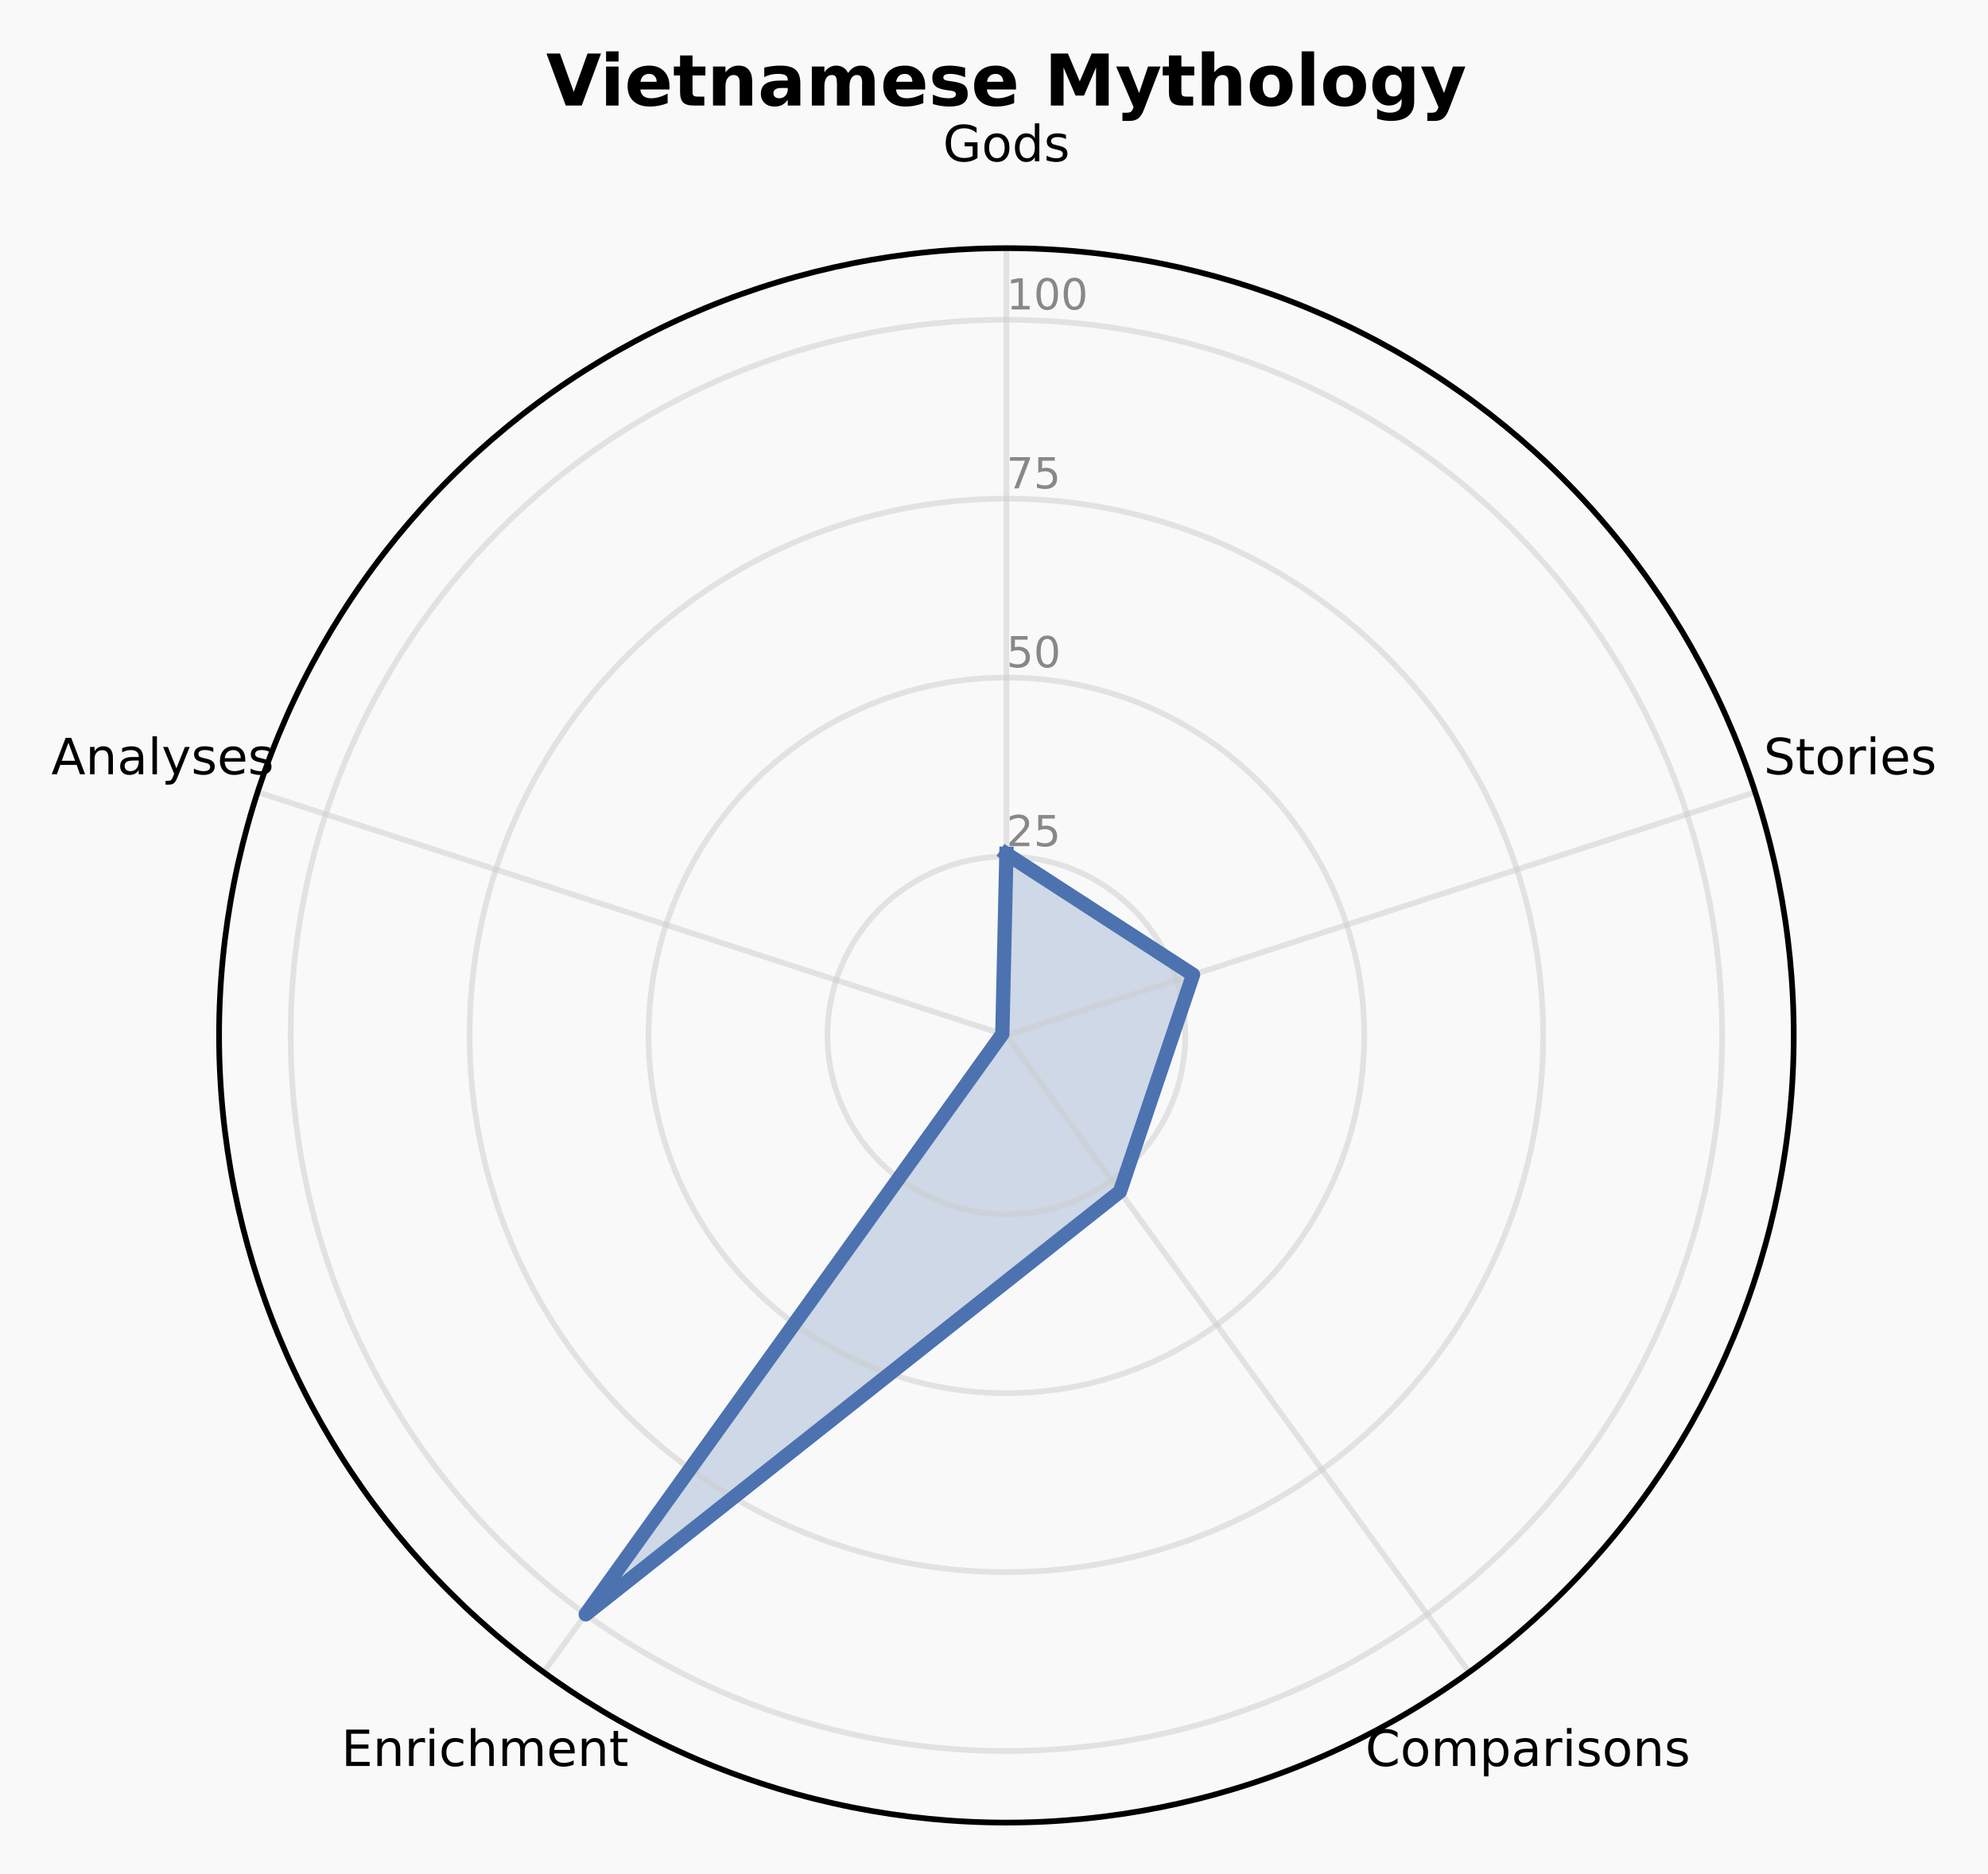
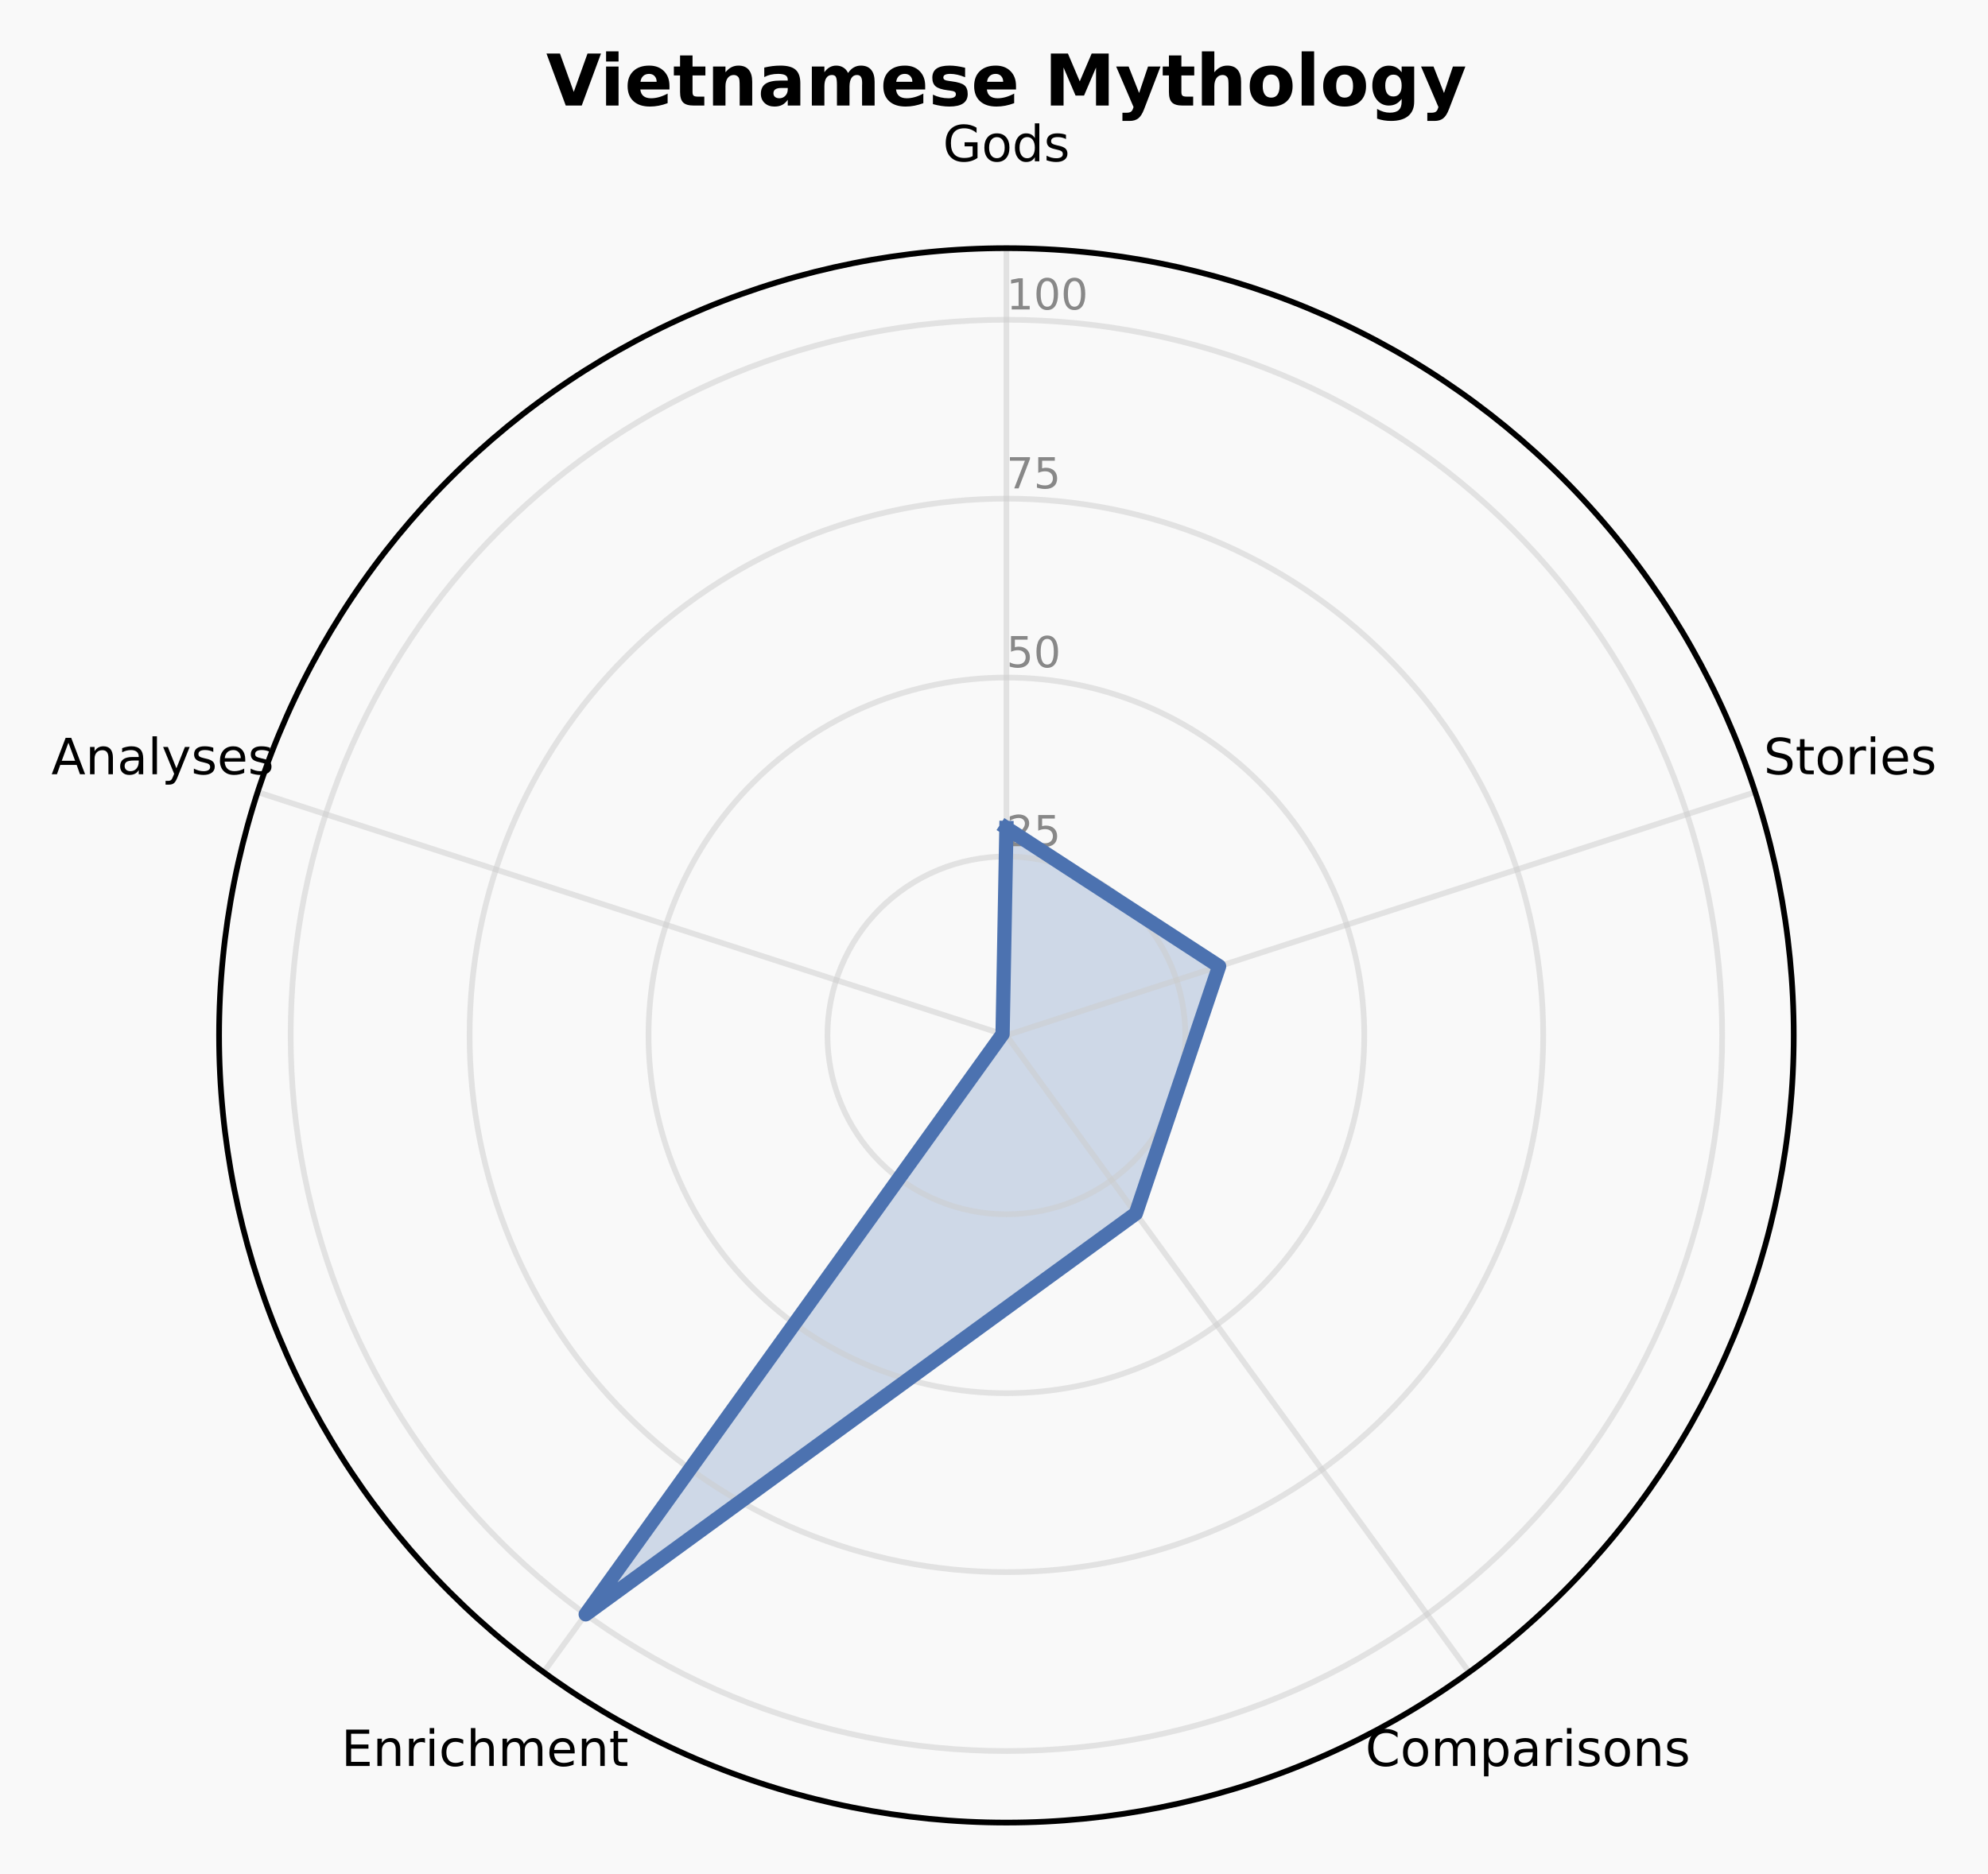
<svg xmlns="http://www.w3.org/2000/svg" xmlns:xlink="http://www.w3.org/1999/xlink" width="278.709pt" height="262.758pt" viewBox="0 0 278.709 262.758" version="1.1">
  <defs>
    <style type="text/css">*{stroke-linejoin: round; stroke-linecap: butt}</style>
  </defs>
  <g id="figure_1">
    <g id="patch_1">
      <path d="M 0 262.758  L 278.709 262.758  L 278.709 0  L 0 0  z " style="fill: #f9f9f9" />
    </g>
    <g id="axes_1">
      <g id="patch_2">
        <path d="M 251.473 145.178  C 251.473 130.683 248.618 116.329 243.071 102.938  C 237.524 89.546 229.393 77.377 219.143 67.128  C 208.894 56.878 196.725 48.748 183.334 43.201  C 169.942 37.654 155.588 34.798 141.093 34.798  C 126.598 34.798 112.244 37.654 98.853 43.201  C 85.461 48.748 73.293 56.878 63.043 67.128  C 52.794 77.377 44.663 89.546 39.116 102.938  C 33.569 116.329 30.714 130.683 30.714 145.178  C 30.714 159.673 33.569 174.027 39.116 187.418  C 44.663 200.81 52.794 212.979 63.043 223.228  C 73.293 233.478 85.461 241.609 98.853 247.155  C 112.244 252.702 126.598 255.558 141.093 255.558  C 155.588 255.558 169.942 252.702 183.334 247.155  C 196.725 241.609 208.894 233.478 219.143 223.228  C 229.393 212.979 237.524 200.81 243.071 187.418  C 248.618 174.027 251.473 159.673 251.473 145.178  M 141.093 145.178  C 141.093 145.178 141.093 145.178 141.093 145.178  C 141.093 145.178 141.093 145.178 141.093 145.178  C 141.093 145.178 141.093 145.178 141.093 145.178  C 141.093 145.178 141.093 145.178 141.093 145.178  C 141.093 145.178 141.093 145.178 141.093 145.178  C 141.093 145.178 141.093 145.178 141.093 145.178  C 141.093 145.178 141.093 145.178 141.093 145.178  C 141.093 145.178 141.093 145.178 141.093 145.178  C 141.093 145.178 141.093 145.178 141.093 145.178  C 141.093 145.178 141.093 145.178 141.093 145.178  C 141.093 145.178 141.093 145.178 141.093 145.178  C 141.093 145.178 141.093 145.178 141.093 145.178  C 141.093 145.178 141.093 145.178 141.093 145.178  C 141.093 145.178 141.093 145.178 141.093 145.178  C 141.093 145.178 141.093 145.178 141.093 145.178  C 141.093 145.178 141.093 145.178 141.093 145.178  z " style="fill: #f9f9f9" />
      </g>
      <g id="patch_3">
-         <path d="M 141.093 119.717  L 167.261 136.676  L 157.009 167.084  L 82.112 226.359  L 140.522 144.992  z " clip-path="url(#p19fdbd0e09)" style="fill: #4c72b0; opacity: 0.25; stroke: #4c72b0; stroke-linejoin: miter" />
+         <path d="M 141.093 116.092  L 170.916 135.488  L 159.241 170.157  L 82.112 226.359  L 140.557 145.004  z " clip-path="url(#p5f276c4626)" style="fill: #4c72b0; opacity: 0.25; stroke: #4c72b0; stroke-linejoin: miter" />
      </g>
      <g id="matplotlib.axis_1">
        <g id="xtick_1">
          <g id="line2d_1">
-             <path d="M 141.093 145.178  L 141.093 34.798  " clip-path="url(#p19fdbd0e09)" style="fill: none; stroke: #cccccc; stroke-opacity: 0.5; stroke-width: 0.8; stroke-linecap: square" />
+             <path d="M 141.093 145.178  L 141.093 34.798  " clip-path="url(#p5f276c4626)" style="fill: none; stroke: #cccccc; stroke-opacity: 0.5; stroke-width: 0.8; stroke-linecap: square" />
          </g>
          <g id="text_1">
            <g transform="translate(132.1945 22.61707) scale(0.07 -0.07)">
              <defs>
                <path id="DejaVuSans-2a" d="M 3809 666  L 3809 1919  L 2778 1919  L 2778 2438  L 4434 2438  L 4434 434  Q 4069 175 3628 42  Q 3188 -91 2688 -91  Q 1594 -91 976 548  Q 359 1188 359 2328  Q 359 3472 976 4111  Q 1594 4750 2688 4750  Q 3144 4750 3555 4637  Q 3966 4525 4313 4306  L 4313 3634  Q 3963 3931 3569 4081  Q 3175 4231 2741 4231  Q 1884 4231 1454 3753  Q 1025 3275 1025 2328  Q 1025 1384 1454 906  Q 1884 428 2741 428  Q 3075 428 3337 486  Q 3600 544 3809 666  z " transform="scale(0.015625)" />
                <path id="DejaVuSans-52" d="M 1959 3097  Q 1497 3097 1228 2736  Q 959 2375 959 1747  Q 959 1119 1226 758  Q 1494 397 1959 397  Q 2419 397 2687 759  Q 2956 1122 2956 1747  Q 2956 2369 2687 2733  Q 2419 3097 1959 3097  z M 1959 3584  Q 2709 3584 3137 3096  Q 3566 2609 3566 1747  Q 3566 888 3137 398  Q 2709 -91 1959 -91  Q 1206 -91 779 398  Q 353 888 353 1747  Q 353 2609 779 3096  Q 1206 3584 1959 3584  z " transform="scale(0.015625)" />
                <path id="DejaVuSans-47" d="M 2906 2969  L 2906 4863  L 3481 4863  L 3481 0  L 2906 0  L 2906 525  Q 2725 213 2448 61  Q 2172 -91 1784 -91  Q 1150 -91 751 415  Q 353 922 353 1747  Q 353 2572 751 3078  Q 1150 3584 1784 3584  Q 2172 3584 2448 3432  Q 2725 3281 2906 2969  z M 947 1747  Q 947 1113 1208 752  Q 1469 391 1925 391  Q 2381 391 2643 752  Q 2906 1113 2906 1747  Q 2906 2381 2643 2742  Q 2381 3103 1925 3103  Q 1469 3103 1208 2742  Q 947 2381 947 1747  z " transform="scale(0.015625)" />
                <path id="DejaVuSans-56" d="M 2834 3397  L 2834 2853  Q 2591 2978 2328 3040  Q 2066 3103 1784 3103  Q 1356 3103 1142 2972  Q 928 2841 928 2578  Q 928 2378 1081 2264  Q 1234 2150 1697 2047  L 1894 2003  Q 2506 1872 2764 1633  Q 3022 1394 3022 966  Q 3022 478 2636 193  Q 2250 -91 1575 -91  Q 1294 -91 989 -36  Q 684 19 347 128  L 347 722  Q 666 556 975 473  Q 1284 391 1588 391  Q 1994 391 2212 530  Q 2431 669 2431 922  Q 2431 1156 2273 1281  Q 2116 1406 1581 1522  L 1381 1569  Q 847 1681 609 1914  Q 372 2147 372 2553  Q 372 3047 722 3315  Q 1072 3584 1716 3584  Q 2034 3584 2315 3537  Q 2597 3491 2834 3397  z " transform="scale(0.015625)" />
              </defs>
              <use xlink:href="#DejaVuSans-2a" />
              <use xlink:href="#DejaVuSans-52" transform="translate(77.48438 0)" />
              <use xlink:href="#DejaVuSans-47" transform="translate(138.6719 0)" />
              <use xlink:href="#DejaVuSans-56" transform="translate(202.1562 0)" />
            </g>
          </g>
        </g>
        <g id="xtick_2">
          <g id="line2d_2">
-             <path d="M 141.093 145.178  L 246.07 111.069  " clip-path="url(#p19fdbd0e09)" style="fill: none; stroke: #cccccc; stroke-opacity: 0.5; stroke-width: 0.8; stroke-linecap: square" />
+             <path d="M 141.093 145.178  L 246.07 111.069  " clip-path="url(#p5f276c4626)" style="fill: none; stroke: #cccccc; stroke-opacity: 0.5; stroke-width: 0.8; stroke-linecap: square" />
          </g>
          <g id="text_2">
            <g transform="translate(247.2616 108.5613) scale(0.07 -0.07)">
              <defs>
                <path id="DejaVuSans-36" d="M 3425 4513  L 3425 3897  Q 3066 4069 2747 4153  Q 2428 4238 2131 4238  Q 1616 4238 1336 4038  Q 1056 3838 1056 3469  Q 1056 3159 1242 3001  Q 1428 2844 1947 2747  L 2328 2669  Q 3034 2534 3370 2195  Q 3706 1856 3706 1288  Q 3706 609 3251 259  Q 2797 -91 1919 -91  Q 1588 -91 1214 -16  Q 841 59 441 206  L 441 856  Q 825 641 1194 531  Q 1563 422 1919 422  Q 2459 422 2753 634  Q 3047 847 3047 1241  Q 3047 1584 2836 1778  Q 2625 1972 2144 2069  L 1759 2144  Q 1053 2284 737 2584  Q 422 2884 422 3419  Q 422 4038 858 4394  Q 1294 4750 2059 4750  Q 2388 4750 2728 4690  Q 3069 4631 3425 4513  z " transform="scale(0.015625)" />
                <path id="DejaVuSans-57" d="M 1172 4494  L 1172 3500  L 2356 3500  L 2356 3053  L 1172 3053  L 1172 1153  Q 1172 725 1289 603  Q 1406 481 1766 481  L 2356 481  L 2356 0  L 1766 0  Q 1100 0 847 248  Q 594 497 594 1153  L 594 3053  L 172 3053  L 172 3500  L 594 3500  L 594 4494  L 1172 4494  z " transform="scale(0.015625)" />
                <path id="DejaVuSans-55" d="M 2631 2963  Q 2534 3019 2420 3045  Q 2306 3072 2169 3072  Q 1681 3072 1420 2755  Q 1159 2438 1159 1844  L 1159 0  L 581 0  L 581 3500  L 1159 3500  L 1159 2956  Q 1341 3275 1631 3429  Q 1922 3584 2338 3584  Q 2397 3584 2469 3576  Q 2541 3569 2628 3553  L 2631 2963  z " transform="scale(0.015625)" />
                <path id="DejaVuSans-4c" d="M 603 3500  L 1178 3500  L 1178 0  L 603 0  L 603 3500  z M 603 4863  L 1178 4863  L 1178 4134  L 603 4134  L 603 4863  z " transform="scale(0.015625)" />
                <path id="DejaVuSans-48" d="M 3597 1894  L 3597 1613  L 953 1613  Q 991 1019 1311 708  Q 1631 397 2203 397  Q 2534 397 2845 478  Q 3156 559 3463 722  L 3463 178  Q 3153 47 2828 -22  Q 2503 -91 2169 -91  Q 1331 -91 842 396  Q 353 884 353 1716  Q 353 2575 817 3079  Q 1281 3584 2069 3584  Q 2775 3584 3186 3129  Q 3597 2675 3597 1894  z M 3022 2063  Q 3016 2534 2758 2815  Q 2500 3097 2075 3097  Q 1594 3097 1305 2825  Q 1016 2553 972 2059  L 3022 2063  z " transform="scale(0.015625)" />
              </defs>
              <use xlink:href="#DejaVuSans-36" />
              <use xlink:href="#DejaVuSans-57" transform="translate(63.48438 0)" />
              <use xlink:href="#DejaVuSans-52" transform="translate(102.6875 0)" />
              <use xlink:href="#DejaVuSans-55" transform="translate(163.875 0)" />
              <use xlink:href="#DejaVuSans-4c" transform="translate(204.9844 0)" />
              <use xlink:href="#DejaVuSans-48" transform="translate(232.7656 0)" />
              <use xlink:href="#DejaVuSans-56" transform="translate(294.2969 0)" />
            </g>
          </g>
        </g>
        <g id="xtick_3">
          <g id="line2d_3">
-             <path d="M 141.093 145.178  L 205.973 234.477  " clip-path="url(#p19fdbd0e09)" style="fill: none; stroke: #cccccc; stroke-opacity: 0.5; stroke-width: 0.8; stroke-linecap: square" />
+             <path d="M 141.093 145.178  L 205.973 234.477  " clip-path="url(#p5f276c4626)" style="fill: none; stroke: #cccccc; stroke-opacity: 0.5; stroke-width: 0.8; stroke-linecap: square" />
          </g>
          <g id="text_3">
            <g transform="translate(191.4228 247.6219) scale(0.07 -0.07)">
              <defs>
                <path id="DejaVuSans-26" d="M 4122 4306  L 4122 3641  Q 3803 3938 3442 4084  Q 3081 4231 2675 4231  Q 1875 4231 1450 3742  Q 1025 3253 1025 2328  Q 1025 1406 1450 917  Q 1875 428 2675 428  Q 3081 428 3442 575  Q 3803 722 4122 1019  L 4122 359  Q 3791 134 3420 21  Q 3050 -91 2638 -91  Q 1578 -91 968 557  Q 359 1206 359 2328  Q 359 3453 968 4101  Q 1578 4750 2638 4750  Q 3056 4750 3426 4639  Q 3797 4528 4122 4306  z " transform="scale(0.015625)" />
                <path id="DejaVuSans-50" d="M 3328 2828  Q 3544 3216 3844 3400  Q 4144 3584 4550 3584  Q 5097 3584 5394 3201  Q 5691 2819 5691 2113  L 5691 0  L 5113 0  L 5113 2094  Q 5113 2597 4934 2840  Q 4756 3084 4391 3084  Q 3944 3084 3684 2787  Q 3425 2491 3425 1978  L 3425 0  L 2847 0  L 2847 2094  Q 2847 2600 2669 2842  Q 2491 3084 2119 3084  Q 1678 3084 1418 2786  Q 1159 2488 1159 1978  L 1159 0  L 581 0  L 581 3500  L 1159 3500  L 1159 2956  Q 1356 3278 1631 3431  Q 1906 3584 2284 3584  Q 2666 3584 2933 3390  Q 3200 3197 3328 2828  z " transform="scale(0.015625)" />
                <path id="DejaVuSans-53" d="M 1159 525  L 1159 -1331  L 581 -1331  L 581 3500  L 1159 3500  L 1159 2969  Q 1341 3281 1617 3432  Q 1894 3584 2278 3584  Q 2916 3584 3314 3078  Q 3713 2572 3713 1747  Q 3713 922 3314 415  Q 2916 -91 2278 -91  Q 1894 -91 1617 61  Q 1341 213 1159 525  z M 3116 1747  Q 3116 2381 2855 2742  Q 2594 3103 2138 3103  Q 1681 3103 1420 2742  Q 1159 2381 1159 1747  Q 1159 1113 1420 752  Q 1681 391 2138 391  Q 2594 391 2855 752  Q 3116 1113 3116 1747  z " transform="scale(0.015625)" />
                <path id="DejaVuSans-44" d="M 2194 1759  Q 1497 1759 1228 1600  Q 959 1441 959 1056  Q 959 750 1161 570  Q 1363 391 1709 391  Q 2188 391 2477 730  Q 2766 1069 2766 1631  L 2766 1759  L 2194 1759  z M 3341 1997  L 3341 0  L 2766 0  L 2766 531  Q 2569 213 2275 61  Q 1981 -91 1556 -91  Q 1019 -91 701 211  Q 384 513 384 1019  Q 384 1609 779 1909  Q 1175 2209 1959 2209  L 2766 2209  L 2766 2266  Q 2766 2663 2505 2880  Q 2244 3097 1772 3097  Q 1472 3097 1187 3025  Q 903 2953 641 2809  L 641 3341  Q 956 3463 1253 3523  Q 1550 3584 1831 3584  Q 2591 3584 2966 3190  Q 3341 2797 3341 1997  z " transform="scale(0.015625)" />
                <path id="DejaVuSans-51" d="M 3513 2113  L 3513 0  L 2938 0  L 2938 2094  Q 2938 2591 2744 2837  Q 2550 3084 2163 3084  Q 1697 3084 1428 2787  Q 1159 2491 1159 1978  L 1159 0  L 581 0  L 581 3500  L 1159 3500  L 1159 2956  Q 1366 3272 1645 3428  Q 1925 3584 2291 3584  Q 2894 3584 3203 3211  Q 3513 2838 3513 2113  z " transform="scale(0.015625)" />
              </defs>
              <use xlink:href="#DejaVuSans-26" />
              <use xlink:href="#DejaVuSans-52" transform="translate(69.82812 0)" />
              <use xlink:href="#DejaVuSans-50" transform="translate(131.0156 0)" />
              <use xlink:href="#DejaVuSans-53" transform="translate(228.4219 0)" />
              <use xlink:href="#DejaVuSans-44" transform="translate(291.9062 0)" />
              <use xlink:href="#DejaVuSans-55" transform="translate(353.1875 0)" />
              <use xlink:href="#DejaVuSans-4c" transform="translate(394.2969 0)" />
              <use xlink:href="#DejaVuSans-56" transform="translate(422.0781 0)" />
              <use xlink:href="#DejaVuSans-52" transform="translate(474.1719 0)" />
              <use xlink:href="#DejaVuSans-51" transform="translate(535.3594 0)" />
              <use xlink:href="#DejaVuSans-56" transform="translate(598.7344 0)" />
            </g>
          </g>
        </g>
        <g id="xtick_4">
          <g id="line2d_4">
-             <path d="M 141.093 145.178  L 76.214 234.477  " clip-path="url(#p19fdbd0e09)" style="fill: none; stroke: #cccccc; stroke-opacity: 0.5; stroke-width: 0.8; stroke-linecap: square" />
+             <path d="M 141.093 145.178  L 76.214 234.477  " clip-path="url(#p5f276c4626)" style="fill: none; stroke: #cccccc; stroke-opacity: 0.5; stroke-width: 0.8; stroke-linecap: square" />
          </g>
          <g id="text_4">
            <g transform="translate(47.8483 247.6219) scale(0.07 -0.07)">
              <defs>
                <path id="DejaVuSans-28" d="M 628 4666  L 3578 4666  L 3578 4134  L 1259 4134  L 1259 2753  L 3481 2753  L 3481 2222  L 1259 2222  L 1259 531  L 3634 531  L 3634 0  L 628 0  L 628 4666  z " transform="scale(0.015625)" />
                <path id="DejaVuSans-46" d="M 3122 3366  L 3122 2828  Q 2878 2963 2633 3030  Q 2388 3097 2138 3097  Q 1578 3097 1268 2742  Q 959 2388 959 1747  Q 959 1106 1268 751  Q 1578 397 2138 397  Q 2388 397 2633 464  Q 2878 531 3122 666  L 3122 134  Q 2881 22 2623 -34  Q 2366 -91 2075 -91  Q 1284 -91 818 406  Q 353 903 353 1747  Q 353 2603 823 3093  Q 1294 3584 2113 3584  Q 2378 3584 2631 3529  Q 2884 3475 3122 3366  z " transform="scale(0.015625)" />
                <path id="DejaVuSans-4b" d="M 3513 2113  L 3513 0  L 2938 0  L 2938 2094  Q 2938 2591 2744 2837  Q 2550 3084 2163 3084  Q 1697 3084 1428 2787  Q 1159 2491 1159 1978  L 1159 0  L 581 0  L 581 4863  L 1159 4863  L 1159 2956  Q 1366 3272 1645 3428  Q 1925 3584 2291 3584  Q 2894 3584 3203 3211  Q 3513 2838 3513 2113  z " transform="scale(0.015625)" />
              </defs>
              <use xlink:href="#DejaVuSans-28" />
              <use xlink:href="#DejaVuSans-51" transform="translate(63.1875 0)" />
              <use xlink:href="#DejaVuSans-55" transform="translate(126.5625 0)" />
              <use xlink:href="#DejaVuSans-4c" transform="translate(167.6719 0)" />
              <use xlink:href="#DejaVuSans-46" transform="translate(195.4531 0)" />
              <use xlink:href="#DejaVuSans-4b" transform="translate(250.4375 0)" />
              <use xlink:href="#DejaVuSans-50" transform="translate(313.8125 0)" />
              <use xlink:href="#DejaVuSans-48" transform="translate(411.2188 0)" />
              <use xlink:href="#DejaVuSans-51" transform="translate(472.75 0)" />
              <use xlink:href="#DejaVuSans-57" transform="translate(536.125 0)" />
            </g>
          </g>
        </g>
        <g id="xtick_5">
          <g id="line2d_5">
-             <path d="M 141.093 145.178  L 36.116 111.069  " clip-path="url(#p19fdbd0e09)" style="fill: none; stroke: #cccccc; stroke-opacity: 0.5; stroke-width: 0.8; stroke-linecap: square" />
+             <path d="M 141.093 145.178  L 36.116 111.069  " clip-path="url(#p5f276c4626)" style="fill: none; stroke: #cccccc; stroke-opacity: 0.5; stroke-width: 0.8; stroke-linecap: square" />
          </g>
          <g id="text_5">
            <g transform="translate(7.2 108.5613) scale(0.07 -0.07)">
              <defs>
                <path id="DejaVuSans-24" d="M 2188 4044  L 1331 1722  L 3047 1722  L 2188 4044  z M 1831 4666  L 2547 4666  L 4325 0  L 3669 0  L 3244 1197  L 1141 1197  L 716 0  L 50 0  L 1831 4666  z " transform="scale(0.015625)" />
                <path id="DejaVuSans-4f" d="M 603 4863  L 1178 4863  L 1178 0  L 603 0  L 603 4863  z " transform="scale(0.015625)" />
                <path id="DejaVuSans-5c" d="M 2059 -325  Q 1816 -950 1584 -1140  Q 1353 -1331 966 -1331  L 506 -1331  L 506 -850  L 844 -850  Q 1081 -850 1212 -737  Q 1344 -625 1503 -206  L 1606 56  L 191 3500  L 800 3500  L 1894 763  L 2988 3500  L 3597 3500  L 2059 -325  z " transform="scale(0.015625)" />
              </defs>
              <use xlink:href="#DejaVuSans-24" />
              <use xlink:href="#DejaVuSans-51" transform="translate(68.40625 0)" />
              <use xlink:href="#DejaVuSans-44" transform="translate(131.7812 0)" />
              <use xlink:href="#DejaVuSans-4f" transform="translate(193.0625 0)" />
              <use xlink:href="#DejaVuSans-5c" transform="translate(220.8438 0)" />
              <use xlink:href="#DejaVuSans-56" transform="translate(280.0312 0)" />
              <use xlink:href="#DejaVuSans-48" transform="translate(332.125 0)" />
              <use xlink:href="#DejaVuSans-56" transform="translate(393.6562 0)" />
            </g>
          </g>
        </g>
      </g>
      <g id="matplotlib.axis_2">
        <g id="ytick_1">
          <g id="line2d_6">
-             <path d="M 141.093 120.092  C 144.388 120.092 147.65 120.741 150.693 122.001  C 153.737 123.262 156.503 125.11 158.832 127.439  C 161.161 129.769 163.009 132.534 164.27 135.578  C 165.531 138.621 166.18 141.884 166.18 145.178  C 166.18 148.472 165.531 151.735 164.27 154.778  C 163.009 157.822 161.161 160.587 158.832 162.917  C 156.503 165.246 153.737 167.094 150.693 168.355  C 147.65 169.615 144.388 170.264 141.093 170.264  C 137.799 170.264 134.537 169.615 131.493 168.355  C 128.45 167.094 125.684 165.246 123.355 162.917  C 121.025 160.587 119.177 157.822 117.917 154.778  C 116.656 151.735 116.007 148.472 116.007 145.178  C 116.007 141.884 116.656 138.621 117.917 135.578  C 119.177 132.534 121.025 129.769 123.355 127.439  C 125.684 125.11 128.45 123.262 131.493 122.001  C 134.537 120.741 137.799 120.092 141.093 120.092  " clip-path="url(#p19fdbd0e09)" style="fill: none; stroke: #cccccc; stroke-opacity: 0.5; stroke-width: 0.8; stroke-linecap: square" />
+             <path d="M 141.093 120.092  C 144.388 120.092 147.65 120.741 150.693 122.001  C 153.737 123.262 156.503 125.11 158.832 127.439  C 161.161 129.769 163.009 132.534 164.27 135.578  C 165.531 138.621 166.18 141.884 166.18 145.178  C 166.18 148.472 165.531 151.735 164.27 154.778  C 163.009 157.822 161.161 160.587 158.832 162.917  C 156.503 165.246 153.737 167.094 150.693 168.355  C 147.65 169.615 144.388 170.264 141.093 170.264  C 137.799 170.264 134.537 169.615 131.493 168.355  C 128.45 167.094 125.684 165.246 123.355 162.917  C 121.025 160.587 119.177 157.822 117.917 154.778  C 116.656 151.735 116.007 148.472 116.007 145.178  C 116.007 141.884 116.656 138.621 117.917 135.578  C 119.177 132.534 121.025 129.769 123.355 127.439  C 125.684 125.11 128.45 123.262 131.493 122.001  C 134.537 120.741 137.799 120.092 141.093 120.092  " clip-path="url(#p5f276c4626)" style="fill: none; stroke: #cccccc; stroke-opacity: 0.5; stroke-width: 0.8; stroke-linecap: square" />
          </g>
          <g id="text_6">
            <g style="fill: #888888" transform="translate(141.0933 118.6504) scale(0.06 -0.06)">
              <defs>
                <path id="DejaVuSans-15" d="M 1228 531  L 3431 531  L 3431 0  L 469 0  L 469 531  Q 828 903 1448 1529  Q 2069 2156 2228 2338  Q 2531 2678 2651 2914  Q 2772 3150 2772 3378  Q 2772 3750 2511 3984  Q 2250 4219 1831 4219  Q 1534 4219 1204 4116  Q 875 4013 500 3803  L 500 4441  Q 881 4594 1212 4672  Q 1544 4750 1819 4750  Q 2544 4750 2975 4387  Q 3406 4025 3406 3419  Q 3406 3131 3298 2873  Q 3191 2616 2906 2266  Q 2828 2175 2409 1742  Q 1991 1309 1228 531  z " transform="scale(0.015625)" />
                <path id="DejaVuSans-18" d="M 691 4666  L 3169 4666  L 3169 4134  L 1269 4134  L 1269 2991  Q 1406 3038 1543 3061  Q 1681 3084 1819 3084  Q 2600 3084 3056 2656  Q 3513 2228 3513 1497  Q 3513 744 3044 326  Q 2575 -91 1722 -91  Q 1428 -91 1123 -41  Q 819 9 494 109  L 494 744  Q 775 591 1075 516  Q 1375 441 1709 441  Q 2250 441 2565 725  Q 2881 1009 2881 1497  Q 2881 1984 2565 2268  Q 2250 2553 1709 2553  Q 1456 2553 1204 2497  Q 953 2441 691 2322  L 691 4666  z " transform="scale(0.015625)" />
              </defs>
              <use xlink:href="#DejaVuSans-15" />
              <use xlink:href="#DejaVuSans-18" transform="translate(63.625 0)" />
            </g>
          </g>
        </g>
        <g id="ytick_2">
          <g id="line2d_7">
-             <path d="M 141.093 95.005  C 147.682 95.005 154.206 96.303 160.293 98.825  C 166.381 101.346 171.912 105.042 176.571 109.701  C 181.229 114.36 184.925 119.891 187.447 125.978  C 189.968 132.065 191.266 138.589 191.266 145.178  C 191.266 151.767 189.968 158.291 187.447 164.378  C 184.925 170.465 181.229 175.997 176.571 180.655  C 171.912 185.314 166.381 189.01 160.293 191.531  C 154.206 194.053 147.682 195.351 141.093 195.351  C 134.505 195.351 127.98 194.053 121.893 191.531  C 115.806 189.01 110.275 185.314 105.616 180.655  C 100.957 175.997 97.261 170.465 94.74 164.378  C 92.219 158.291 90.921 151.767 90.921 145.178  C 90.921 138.589 92.219 132.065 94.74 125.978  C 97.261 119.891 100.957 114.36 105.616 109.701  C 110.275 105.042 115.806 101.346 121.893 98.825  C 127.98 96.303 134.505 95.005 141.093 95.005  " clip-path="url(#p19fdbd0e09)" style="fill: none; stroke: #cccccc; stroke-opacity: 0.5; stroke-width: 0.8; stroke-linecap: square" />
+             <path d="M 141.093 95.005  C 147.682 95.005 154.206 96.303 160.293 98.825  C 166.381 101.346 171.912 105.042 176.571 109.701  C 181.229 114.36 184.925 119.891 187.447 125.978  C 189.968 132.065 191.266 138.589 191.266 145.178  C 191.266 151.767 189.968 158.291 187.447 164.378  C 184.925 170.465 181.229 175.997 176.571 180.655  C 171.912 185.314 166.381 189.01 160.293 191.531  C 154.206 194.053 147.682 195.351 141.093 195.351  C 134.505 195.351 127.98 194.053 121.893 191.531  C 115.806 189.01 110.275 185.314 105.616 180.655  C 100.957 175.997 97.261 170.465 94.74 164.378  C 92.219 158.291 90.921 151.767 90.921 145.178  C 90.921 138.589 92.219 132.065 94.74 125.978  C 97.261 119.891 100.957 114.36 105.616 109.701  C 110.275 105.042 115.806 101.346 121.893 98.825  C 127.98 96.303 134.505 95.005 141.093 95.005  " clip-path="url(#p5f276c4626)" style="fill: none; stroke: #cccccc; stroke-opacity: 0.5; stroke-width: 0.8; stroke-linecap: square" />
          </g>
          <g id="text_7">
            <g style="fill: #888888" transform="translate(141.0933 93.56408) scale(0.06 -0.06)">
              <defs>
                <path id="DejaVuSans-13" d="M 2034 4250  Q 1547 4250 1301 3770  Q 1056 3291 1056 2328  Q 1056 1369 1301 889  Q 1547 409 2034 409  Q 2525 409 2770 889  Q 3016 1369 3016 2328  Q 3016 3291 2770 3770  Q 2525 4250 2034 4250  z M 2034 4750  Q 2819 4750 3233 4129  Q 3647 3509 3647 2328  Q 3647 1150 3233 529  Q 2819 -91 2034 -91  Q 1250 -91 836 529  Q 422 1150 422 2328  Q 422 3509 836 4129  Q 1250 4750 2034 4750  z " transform="scale(0.015625)" />
              </defs>
              <use xlink:href="#DejaVuSans-18" />
              <use xlink:href="#DejaVuSans-13" transform="translate(63.625 0)" />
            </g>
          </g>
        </g>
        <g id="ytick_3">
          <g id="line2d_8">
-             <path d="M 141.093 69.919  C 150.976 69.919 160.763 71.866 169.894 75.648  C 179.024 79.43 187.321 84.974 194.309 91.962  C 201.298 98.95 206.841 107.247 210.623 116.378  C 214.405 125.508 216.352 135.295 216.352 145.178  C 216.352 155.061 214.405 164.848 210.623 173.978  C 206.841 183.109 201.298 191.406 194.309 198.394  C 187.321 205.382 179.024 210.926 169.894 214.708  C 160.763 218.49 150.976 220.437 141.093 220.437  C 131.21 220.437 121.424 218.49 112.293 214.708  C 103.162 210.926 94.866 205.382 87.877 198.394  C 80.889 191.406 75.345 183.109 71.563 173.978  C 67.781 164.848 65.834 155.061 65.834 145.178  C 65.834 135.295 67.781 125.508 71.563 116.378  C 75.345 107.247 80.889 98.95 87.877 91.962  C 94.866 84.974 103.162 79.43 112.293 75.648  C 121.424 71.866 131.21 69.919 141.093 69.919  " clip-path="url(#p19fdbd0e09)" style="fill: none; stroke: #cccccc; stroke-opacity: 0.5; stroke-width: 0.8; stroke-linecap: square" />
+             <path d="M 141.093 69.919  C 150.976 69.919 160.763 71.866 169.894 75.648  C 179.024 79.43 187.321 84.974 194.309 91.962  C 201.298 98.95 206.841 107.247 210.623 116.378  C 214.405 125.508 216.352 135.295 216.352 145.178  C 216.352 155.061 214.405 164.848 210.623 173.978  C 206.841 183.109 201.298 191.406 194.309 198.394  C 187.321 205.382 179.024 210.926 169.894 214.708  C 160.763 218.49 150.976 220.437 141.093 220.437  C 131.21 220.437 121.424 218.49 112.293 214.708  C 103.162 210.926 94.866 205.382 87.877 198.394  C 80.889 191.406 75.345 183.109 71.563 173.978  C 67.781 164.848 65.834 155.061 65.834 145.178  C 65.834 135.295 67.781 125.508 71.563 116.378  C 75.345 107.247 80.889 98.95 87.877 91.962  C 94.866 84.974 103.162 79.43 112.293 75.648  C 121.424 71.866 131.21 69.919 141.093 69.919  " clip-path="url(#p5f276c4626)" style="fill: none; stroke: #cccccc; stroke-opacity: 0.5; stroke-width: 0.8; stroke-linecap: square" />
          </g>
          <g id="text_8">
            <g style="fill: #888888" transform="translate(141.0933 68.47781) scale(0.06 -0.06)">
              <defs>
                <path id="DejaVuSans-1a" d="M 525 4666  L 3525 4666  L 3525 4397  L 1831 0  L 1172 0  L 2766 4134  L 525 4134  L 525 4666  z " transform="scale(0.015625)" />
              </defs>
              <use xlink:href="#DejaVuSans-1a" />
              <use xlink:href="#DejaVuSans-18" transform="translate(63.625 0)" />
            </g>
          </g>
        </g>
        <g id="ytick_4">
          <g id="line2d_9">
-             <path d="M 141.093 44.833  C 154.27 44.833 167.32 47.429 179.494 52.471  C 191.668 57.514 202.73 64.906 212.048 74.223  C 221.366 83.541 228.757 94.603 233.8 106.778  C 238.843 118.952 241.438 132.001 241.438 145.178  C 241.438 158.355 238.843 171.404 233.8 183.578  C 228.757 195.753 221.366 206.815 212.048 216.133  C 202.73 225.45 191.668 232.842 179.494 237.885  C 167.32 242.927 154.27 245.523 141.093 245.523  C 127.916 245.523 114.867 242.927 102.693 237.885  C 90.519 232.842 79.456 225.45 70.139 216.133  C 60.821 206.815 53.429 195.753 48.387 183.578  C 43.344 171.404 40.748 158.355 40.748 145.178  C 40.748 132.001 43.344 118.952 48.387 106.778  C 53.429 94.603 60.821 83.541 70.139 74.223  C 79.456 64.906 90.519 57.514 102.693 52.471  C 114.867 47.429 127.916 44.833 141.093 44.833  " clip-path="url(#p19fdbd0e09)" style="fill: none; stroke: #cccccc; stroke-opacity: 0.5; stroke-width: 0.8; stroke-linecap: square" />
+             <path d="M 141.093 44.833  C 154.27 44.833 167.32 47.429 179.494 52.471  C 191.668 57.514 202.73 64.906 212.048 74.223  C 221.366 83.541 228.757 94.603 233.8 106.778  C 238.843 118.952 241.438 132.001 241.438 145.178  C 241.438 158.355 238.843 171.404 233.8 183.578  C 228.757 195.753 221.366 206.815 212.048 216.133  C 202.73 225.45 191.668 232.842 179.494 237.885  C 167.32 242.927 154.27 245.523 141.093 245.523  C 127.916 245.523 114.867 242.927 102.693 237.885  C 90.519 232.842 79.456 225.45 70.139 216.133  C 60.821 206.815 53.429 195.753 48.387 183.578  C 43.344 171.404 40.748 158.355 40.748 145.178  C 40.748 132.001 43.344 118.952 48.387 106.778  C 53.429 94.603 60.821 83.541 70.139 74.223  C 79.456 64.906 90.519 57.514 102.693 52.471  C 114.867 47.429 127.916 44.833 141.093 44.833  " clip-path="url(#p5f276c4626)" style="fill: none; stroke: #cccccc; stroke-opacity: 0.5; stroke-width: 0.8; stroke-linecap: square" />
          </g>
          <g id="text_9">
            <g style="fill: #888888" transform="translate(141.0933 43.39154) scale(0.06 -0.06)">
              <defs>
                <path id="DejaVuSans-14" d="M 794 531  L 1825 531  L 1825 4091  L 703 3866  L 703 4441  L 1819 4666  L 2450 4666  L 2450 531  L 3481 531  L 3481 0  L 794 0  L 794 531  z " transform="scale(0.015625)" />
              </defs>
              <use xlink:href="#DejaVuSans-14" />
              <use xlink:href="#DejaVuSans-13" transform="translate(63.625 0)" />
              <use xlink:href="#DejaVuSans-13" transform="translate(127.25 0)" />
            </g>
          </g>
        </g>
      </g>
      <g id="line2d_10">
-         <path d="M 141.093 119.717  L 167.261 136.676  L 157.009 167.084  L 82.112 226.359  L 140.522 144.992  L 141.093 119.717  " clip-path="url(#p19fdbd0e09)" style="fill: none; stroke: #4c72b0; stroke-width: 2; stroke-linecap: square" />
+         <path d="M 141.093 116.092  L 170.916 135.488  L 159.241 170.157  L 82.112 226.359  L 140.557 145.004  L 141.093 116.092  " clip-path="url(#p5f276c4626)" style="fill: none; stroke: #4c72b0; stroke-width: 2; stroke-linecap: square" />
      </g>
      <g id="patch_4">
        <path d="M 141.093 34.798  C 126.598 34.798 112.244 37.654 98.853 43.201  C 85.461 48.748 73.293 56.878 63.043 67.128  C 52.794 77.377 44.663 89.546 39.116 102.938  C 33.569 116.329 30.714 130.683 30.714 145.178  C 30.714 159.673 33.569 174.027 39.116 187.418  C 44.663 200.81 52.794 212.979 63.043 223.228  C 73.293 233.478 85.461 241.609 98.853 247.155  C 112.244 252.702 126.598 255.558 141.093 255.558  C 155.588 255.558 169.942 252.702 183.334 247.155  C 196.725 241.609 208.894 233.478 219.143 223.228  C 229.393 212.979 237.524 200.81 243.071 187.418  C 248.618 174.027 251.473 159.673 251.473 145.178  C 251.473 130.683 248.618 116.329 243.071 102.938  C 237.524 89.546 229.393 77.377 219.143 67.128  C 208.894 56.878 196.725 48.748 183.334 43.201  C 169.942 37.654 155.588 34.798 141.093 34.798  " style="fill: none; stroke: #000000; stroke-width: 0.8; stroke-linejoin: miter; stroke-linecap: square" />
      </g>
      <g id="text_10">
        <g transform="translate(76.56593 14.79844) scale(0.1 -0.1)">
          <defs>
            <path id="DejaVuSans-Bold-39" d="M 31 4666  L 1241 4666  L 2478 1222  L 3713 4666  L 4922 4666  L 3194 0  L 1759 0  L 31 4666  z " transform="scale(0.015625)" />
            <path id="DejaVuSans-Bold-4c" d="M 538 3500  L 1656 3500  L 1656 0  L 538 0  L 538 3500  z M 538 4863  L 1656 4863  L 1656 3950  L 538 3950  L 538 4863  z " transform="scale(0.015625)" />
            <path id="DejaVuSans-Bold-48" d="M 4031 1759  L 4031 1441  L 1416 1441  Q 1456 1047 1700 850  Q 1944 653 2381 653  Q 2734 653 3104 758  Q 3475 863 3866 1075  L 3866 213  Q 3469 63 3072 -14  Q 2675 -91 2278 -91  Q 1328 -91 801 392  Q 275 875 275 1747  Q 275 2603 792 3093  Q 1309 3584 2216 3584  Q 3041 3584 3536 3087  Q 4031 2591 4031 1759  z M 2881 2131  Q 2881 2450 2695 2645  Q 2509 2841 2209 2841  Q 1884 2841 1681 2658  Q 1478 2475 1428 2131  L 2881 2131  z " transform="scale(0.015625)" />
            <path id="DejaVuSans-Bold-57" d="M 1759 4494  L 1759 3500  L 2913 3500  L 2913 2700  L 1759 2700  L 1759 1216  Q 1759 972 1856 886  Q 1953 800 2241 800  L 2816 800  L 2816 0  L 1856 0  Q 1194 0 917 276  Q 641 553 641 1216  L 641 2700  L 84 2700  L 84 3500  L 641 3500  L 641 4494  L 1759 4494  z " transform="scale(0.015625)" />
            <path id="DejaVuSans-Bold-51" d="M 4056 2131  L 4056 0  L 2931 0  L 2931 347  L 2931 1631  Q 2931 2084 2911 2256  Q 2891 2428 2841 2509  Q 2775 2619 2662 2680  Q 2550 2741 2406 2741  Q 2056 2741 1856 2470  Q 1656 2200 1656 1722  L 1656 0  L 538 0  L 538 3500  L 1656 3500  L 1656 2988  Q 1909 3294 2193 3439  Q 2478 3584 2822 3584  Q 3428 3584 3742 3212  Q 4056 2841 4056 2131  z " transform="scale(0.015625)" />
            <path id="DejaVuSans-Bold-44" d="M 2106 1575  Q 1756 1575 1579 1456  Q 1403 1338 1403 1106  Q 1403 894 1545 773  Q 1688 653 1941 653  Q 2256 653 2472 879  Q 2688 1106 2688 1447  L 2688 1575  L 2106 1575  z M 3816 1997  L 3816 0  L 2688 0  L 2688 519  Q 2463 200 2181 54  Q 1900 -91 1497 -91  Q 953 -91 614 226  Q 275 544 275 1050  Q 275 1666 698 1953  Q 1122 2241 2028 2241  L 2688 2241  L 2688 2328  Q 2688 2594 2478 2717  Q 2269 2841 1825 2841  Q 1466 2841 1156 2769  Q 847 2697 581 2553  L 581 3406  Q 941 3494 1303 3539  Q 1666 3584 2028 3584  Q 2975 3584 3395 3211  Q 3816 2838 3816 1997  z " transform="scale(0.015625)" />
            <path id="DejaVuSans-Bold-50" d="M 3781 2919  Q 3994 3244 4286 3414  Q 4578 3584 4928 3584  Q 5531 3584 5847 3212  Q 6163 2841 6163 2131  L 6163 0  L 5038 0  L 5038 1825  Q 5041 1866 5042 1909  Q 5044 1953 5044 2034  Q 5044 2406 4934 2573  Q 4825 2741 4581 2741  Q 4263 2741 4089 2478  Q 3916 2216 3909 1719  L 3909 0  L 2784 0  L 2784 1825  Q 2784 2406 2684 2573  Q 2584 2741 2328 2741  Q 2006 2741 1831 2477  Q 1656 2213 1656 1722  L 1656 0  L 531 0  L 531 3500  L 1656 3500  L 1656 2988  Q 1863 3284 2130 3434  Q 2397 3584 2719 3584  Q 3081 3584 3359 3409  Q 3638 3234 3781 2919  z " transform="scale(0.015625)" />
            <path id="DejaVuSans-Bold-56" d="M 3272 3391  L 3272 2541  Q 2913 2691 2578 2766  Q 2244 2841 1947 2841  Q 1628 2841 1473 2761  Q 1319 2681 1319 2516  Q 1319 2381 1436 2309  Q 1553 2238 1856 2203  L 2053 2175  Q 2913 2066 3209 1816  Q 3506 1566 3506 1031  Q 3506 472 3093 190  Q 2681 -91 1863 -91  Q 1516 -91 1145 -36  Q 775 19 384 128  L 384 978  Q 719 816 1070 734  Q 1422 653 1784 653  Q 2113 653 2278 743  Q 2444 834 2444 1013  Q 2444 1163 2330 1236  Q 2216 1309 1875 1350  L 1678 1375  Q 931 1469 631 1722  Q 331 1975 331 2491  Q 331 3047 712 3315  Q 1094 3584 1881 3584  Q 2191 3584 2531 3537  Q 2872 3491 3272 3391  z " transform="scale(0.015625)" />
            <path id="DejaVuSans-Bold-3" transform="scale(0.015625)" />
            <path id="DejaVuSans-Bold-30" d="M 588 4666  L 2119 4666  L 3181 2169  L 4250 4666  L 5778 4666  L 5778 0  L 4641 0  L 4641 3413  L 3566 897  L 2803 897  L 1728 3413  L 1728 0  L 588 0  L 588 4666  z " transform="scale(0.015625)" />
            <path id="DejaVuSans-Bold-5c" d="M 78 3500  L 1197 3500  L 2138 1125  L 2938 3500  L 4056 3500  L 2584 -331  Q 2363 -916 2067 -1148  Q 1772 -1381 1288 -1381  L 641 -1381  L 641 -647  L 991 -647  Q 1275 -647 1404 -556  Q 1534 -466 1606 -231  L 1638 -134  L 78 3500  z " transform="scale(0.015625)" />
            <path id="DejaVuSans-Bold-4b" d="M 4056 2131  L 4056 0  L 2931 0  L 2931 347  L 2931 1625  Q 2931 2084 2911 2256  Q 2891 2428 2841 2509  Q 2775 2619 2662 2680  Q 2550 2741 2406 2741  Q 2056 2741 1856 2470  Q 1656 2200 1656 1722  L 1656 0  L 538 0  L 538 4863  L 1656 4863  L 1656 2988  Q 1909 3294 2193 3439  Q 2478 3584 2822 3584  Q 3428 3584 3742 3212  Q 4056 2841 4056 2131  z " transform="scale(0.015625)" />
            <path id="DejaVuSans-Bold-52" d="M 2203 2784  Q 1831 2784 1636 2517  Q 1441 2250 1441 1747  Q 1441 1244 1636 976  Q 1831 709 2203 709  Q 2569 709 2762 976  Q 2956 1244 2956 1747  Q 2956 2250 2762 2517  Q 2569 2784 2203 2784  z M 2203 3584  Q 3106 3584 3614 3096  Q 4122 2609 4122 1747  Q 4122 884 3614 396  Q 3106 -91 2203 -91  Q 1297 -91 786 396  Q 275 884 275 1747  Q 275 2609 786 3096  Q 1297 3584 2203 3584  z " transform="scale(0.015625)" />
            <path id="DejaVuSans-Bold-4f" d="M 538 4863  L 1656 4863  L 1656 0  L 538 0  L 538 4863  z " transform="scale(0.015625)" />
            <path id="DejaVuSans-Bold-4a" d="M 2919 594  Q 2688 288 2409 144  Q 2131 0 1766 0  Q 1125 0 706 504  Q 288 1009 288 1791  Q 288 2575 706 3076  Q 1125 3578 1766 3578  Q 2131 3578 2409 3434  Q 2688 3291 2919 2981  L 2919 3500  L 4044 3500  L 4044 353  Q 4044 -491 3511 -936  Q 2978 -1381 1966 -1381  Q 1638 -1381 1331 -1331  Q 1025 -1281 716 -1178  L 716 -306  Q 1009 -475 1290 -558  Q 1572 -641 1856 -641  Q 2406 -641 2662 -400  Q 2919 -159 2919 353  L 2919 594  z M 2181 2772  Q 1834 2772 1640 2515  Q 1447 2259 1447 1791  Q 1447 1309 1634 1061  Q 1822 813 2181 813  Q 2531 813 2725 1069  Q 2919 1325 2919 1791  Q 2919 2259 2725 2515  Q 2531 2772 2181 2772  z " transform="scale(0.015625)" />
          </defs>
          <use xlink:href="#DejaVuSans-Bold-39" />
          <use xlink:href="#DejaVuSans-Bold-4c" transform="translate(75.64062 0)" />
          <use xlink:href="#DejaVuSans-Bold-48" transform="translate(109.9219 0)" />
          <use xlink:href="#DejaVuSans-Bold-57" transform="translate(177.75 0)" />
          <use xlink:href="#DejaVuSans-Bold-51" transform="translate(225.5469 0)" />
          <use xlink:href="#DejaVuSans-Bold-44" transform="translate(296.7344 0)" />
          <use xlink:href="#DejaVuSans-Bold-50" transform="translate(364.2188 0)" />
          <use xlink:href="#DejaVuSans-Bold-48" transform="translate(468.4219 0)" />
          <use xlink:href="#DejaVuSans-Bold-56" transform="translate(536.25 0)" />
          <use xlink:href="#DejaVuSans-Bold-48" transform="translate(595.7656 0)" />
          <use xlink:href="#DejaVuSans-Bold-3" transform="translate(663.5938 0)" />
          <use xlink:href="#DejaVuSans-Bold-30" transform="translate(698.4062 0)" />
          <use xlink:href="#DejaVuSans-Bold-5c" transform="translate(797.9219 0)" />
          <use xlink:href="#DejaVuSans-Bold-57" transform="translate(863.1094 0)" />
          <use xlink:href="#DejaVuSans-Bold-4b" transform="translate(910.9062 0)" />
          <use xlink:href="#DejaVuSans-Bold-52" transform="translate(982.0938 0)" />
          <use xlink:href="#DejaVuSans-Bold-4f" transform="translate(1050.797 0)" />
          <use xlink:href="#DejaVuSans-Bold-52" transform="translate(1085.078 0)" />
          <use xlink:href="#DejaVuSans-Bold-4a" transform="translate(1153.781 0)" />
          <use xlink:href="#DejaVuSans-Bold-5c" transform="translate(1225.359 0)" />
        </g>
      </g>
    </g>
  </g>
  <defs>
-     <clipPath id="p19fdbd0e09">
+     <clipPath id="p5f276c4626">
      <path d="M 251.473 145.178  C 251.473 130.683 248.618 116.329 243.071 102.938  C 237.524 89.546 229.393 77.377 219.143 67.128  C 208.894 56.878 196.725 48.748 183.334 43.201  C 169.942 37.654 155.588 34.798 141.093 34.798  C 126.598 34.798 112.244 37.654 98.853 43.201  C 85.461 48.748 73.293 56.878 63.043 67.128  C 52.794 77.377 44.663 89.546 39.116 102.938  C 33.569 116.329 30.714 130.683 30.714 145.178  C 30.714 159.673 33.569 174.027 39.116 187.418  C 44.663 200.81 52.794 212.979 63.043 223.228  C 73.293 233.478 85.461 241.609 98.853 247.155  C 112.244 252.702 126.598 255.558 141.093 255.558  C 155.588 255.558 169.942 252.702 183.334 247.155  C 196.725 241.609 208.894 233.478 219.143 223.228  C 229.393 212.979 237.524 200.81 243.071 187.418  C 248.618 174.027 251.473 159.673 251.473 145.178  M 141.093 145.178  C 141.093 145.178 141.093 145.178 141.093 145.178  C 141.093 145.178 141.093 145.178 141.093 145.178  C 141.093 145.178 141.093 145.178 141.093 145.178  C 141.093 145.178 141.093 145.178 141.093 145.178  C 141.093 145.178 141.093 145.178 141.093 145.178  C 141.093 145.178 141.093 145.178 141.093 145.178  C 141.093 145.178 141.093 145.178 141.093 145.178  C 141.093 145.178 141.093 145.178 141.093 145.178  C 141.093 145.178 141.093 145.178 141.093 145.178  C 141.093 145.178 141.093 145.178 141.093 145.178  C 141.093 145.178 141.093 145.178 141.093 145.178  C 141.093 145.178 141.093 145.178 141.093 145.178  C 141.093 145.178 141.093 145.178 141.093 145.178  C 141.093 145.178 141.093 145.178 141.093 145.178  C 141.093 145.178 141.093 145.178 141.093 145.178  C 141.093 145.178 141.093 145.178 141.093 145.178  z " />
    </clipPath>
  </defs>
</svg>
